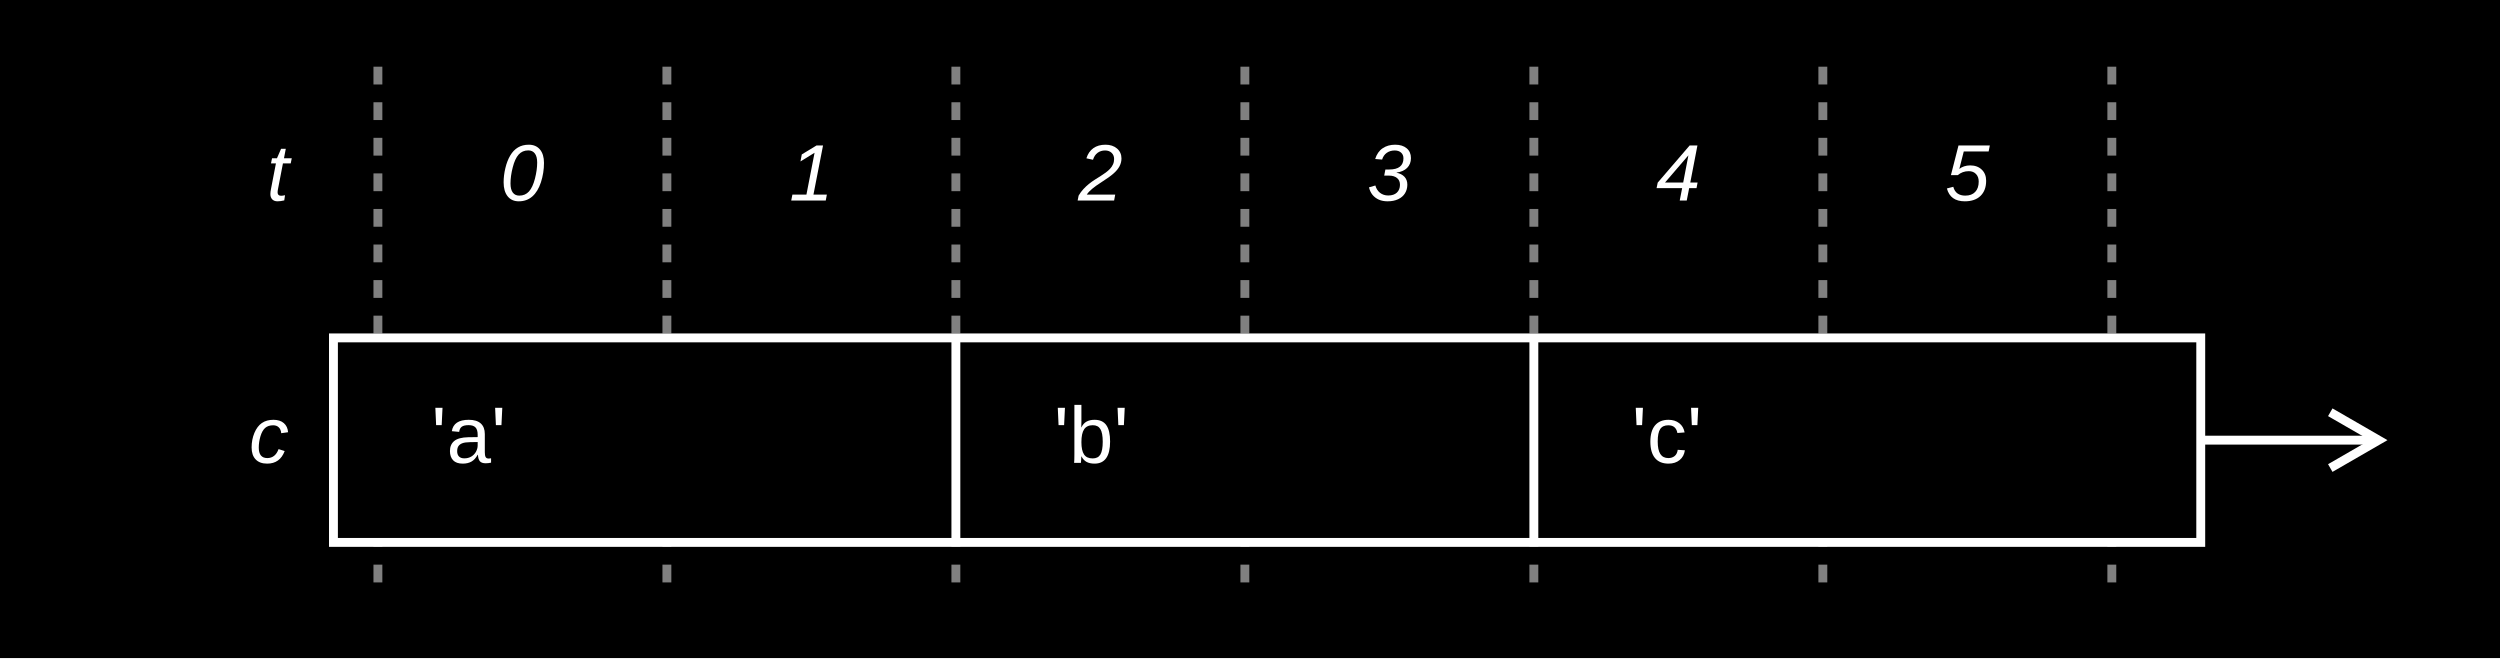
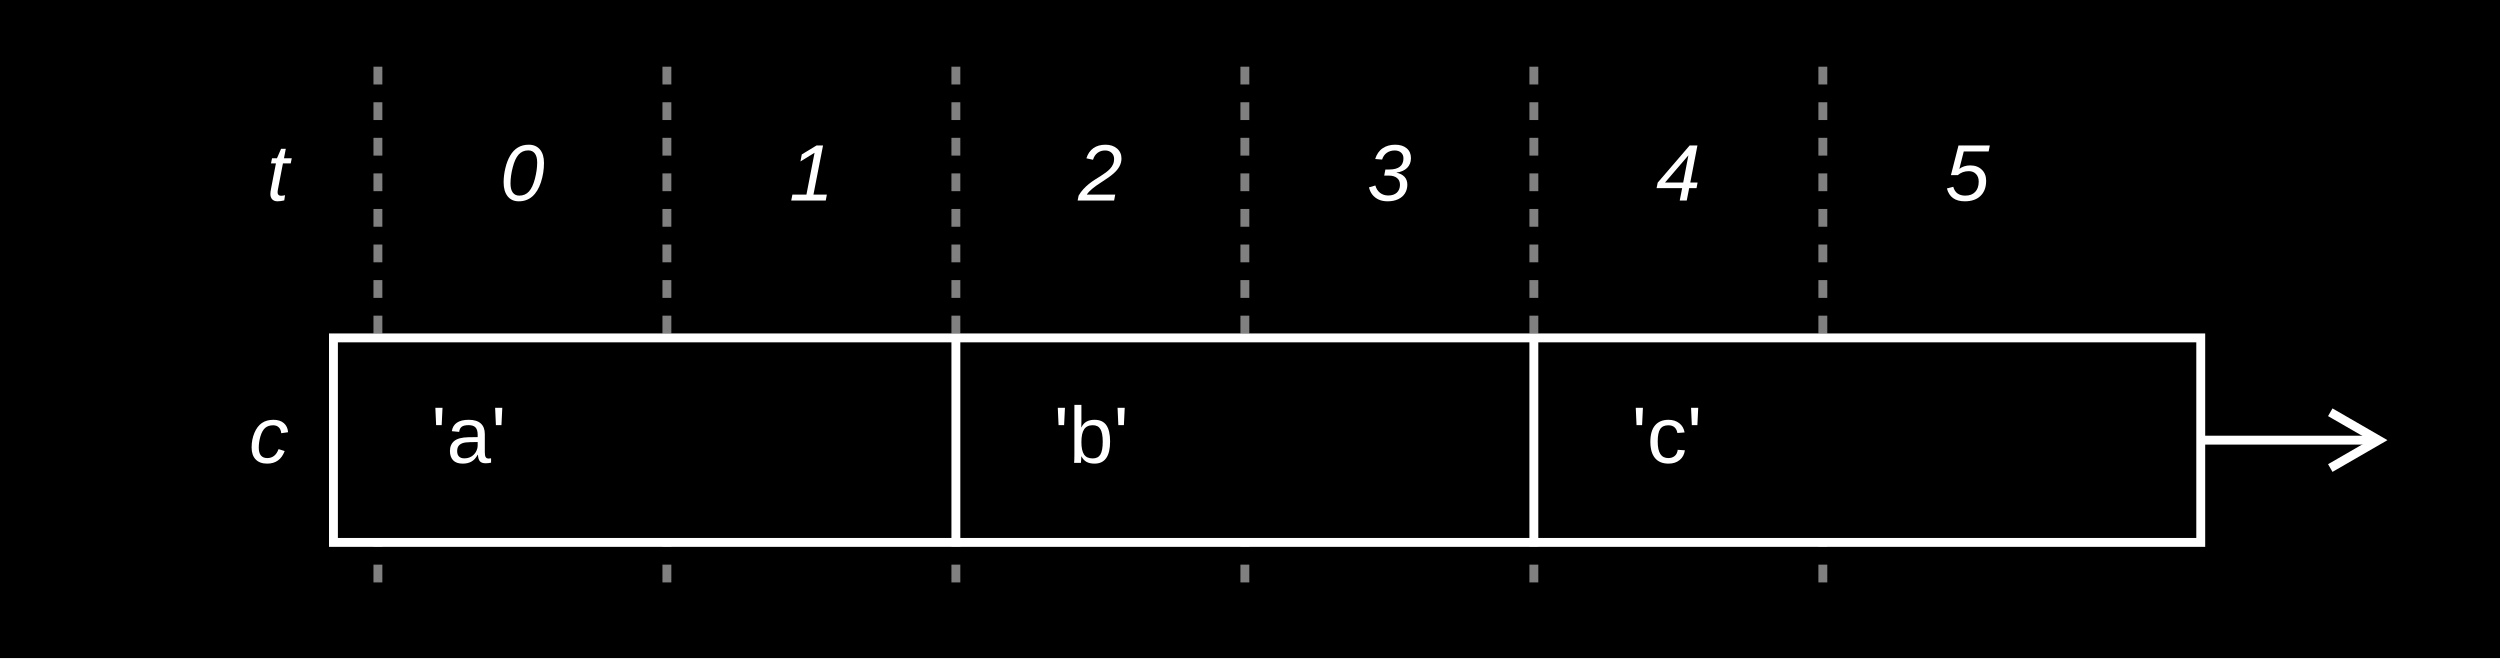
<svg xmlns="http://www.w3.org/2000/svg" viewBox="0 0 562.309 148" width="562.309" height="148">
  <rect x="0" y="0" width="562.309" height="148" fill="black" />
  <g transform="translate(25 25)">
    <g>
      <line x1="60" y1="-10" x2="60" y2="108" stroke="rgba(255, 255, 255, 0.5)" stroke-width="2" stroke-dasharray="4" />
      <line x1="125" y1="-10" x2="125" y2="108" stroke="rgba(255, 255, 255, 0.5)" stroke-width="2" stroke-dasharray="4" />
      <line x1="190" y1="-10" x2="190" y2="108" stroke="rgba(255, 255, 255, 0.5)" stroke-width="2" stroke-dasharray="4" />
      <line x1="255" y1="-10" x2="255" y2="108" stroke="rgba(255, 255, 255, 0.5)" stroke-width="2" stroke-dasharray="4" />
      <line x1="320" y1="-10" x2="320" y2="108" stroke="rgba(255, 255, 255, 0.5)" stroke-width="2" stroke-dasharray="4" />
      <line x1="385" y1="-10" x2="385" y2="108" stroke="rgba(255, 255, 255, 0.5)" stroke-width="2" stroke-dasharray="4" />
-       <line x1="450" y1="-10" x2="450" y2="108" stroke="rgba(255, 255, 255, 0.5)" stroke-width="2" stroke-dasharray="4" />
    </g>
    <g>
      <text x="40" y="15" fill="white" font-family="Arial, Helvetica, sans-serif" font-size="18px" font-weight="normal" font-style="italic" dominant-baseline="middle" text-anchor="end">t</text>
      <text x="92.5" y="15" fill="white" font-family="Arial, Helvetica, sans-serif" font-size="18px" font-weight="normal" font-style="italic" dominant-baseline="middle" text-anchor="middle">0</text>
      <text x="157.5" y="15" fill="white" font-family="Arial, Helvetica, sans-serif" font-size="18px" font-weight="normal" font-style="italic" dominant-baseline="middle" text-anchor="middle">1</text>
      <text x="222.5" y="15" fill="white" font-family="Arial, Helvetica, sans-serif" font-size="18px" font-weight="normal" font-style="italic" dominant-baseline="middle" text-anchor="middle">2</text>
      <text x="287.5" y="15" fill="white" font-family="Arial, Helvetica, sans-serif" font-size="18px" font-weight="normal" font-style="italic" dominant-baseline="middle" text-anchor="middle">3</text>
      <text x="352.5" y="15" fill="white" font-family="Arial, Helvetica, sans-serif" font-size="18px" font-weight="normal" font-style="italic" dominant-baseline="middle" text-anchor="middle">4</text>
      <text x="417.5" y="15" fill="white" font-family="Arial, Helvetica, sans-serif" font-size="18px" font-weight="normal" font-style="italic" dominant-baseline="middle" text-anchor="middle">5</text>
    </g>
    <g transform="translate(0 50)">
      <rect x="50" y="1" width="420" height="46" fill="black" stroke="white" stroke-width="2" />
      <line x1="190" y1="1" x2="190" y2="47" stroke="white" stroke-width="2" />
      <line x1="320" y1="1" x2="320" y2="47" stroke="white" stroke-width="2" />
      <text x="72" y="24" fill="white" font-family="Arial, Helvetica, sans-serif" font-size="18px" font-weight="normal" font-style="normal" dominant-baseline="middle">'a'</text>
      <text x="212" y="24" fill="white" font-family="Arial, Helvetica, sans-serif" font-size="18px" font-weight="normal" font-style="normal" dominant-baseline="middle">'b'</text>
      <text x="342" y="24" fill="white" font-family="Arial, Helvetica, sans-serif" font-size="18px" font-weight="normal" font-style="normal" dominant-baseline="middle">'c'</text>
      <line x1="470" y1="24" x2="510" y2="24" stroke="white" stroke-width="2" />
      <polyline points="500,18.226 510,24 500,29.774" fill="none" stroke="white" stroke-width="2" stroke-linecap="square" />
      <text x="40" y="24" fill="white" font-family="Arial, Helvetica, sans-serif" font-size="18px" font-weight="normal" font-style="italic" dominant-baseline="middle" text-anchor="end">c</text>
    </g>
  </g>
</svg>
